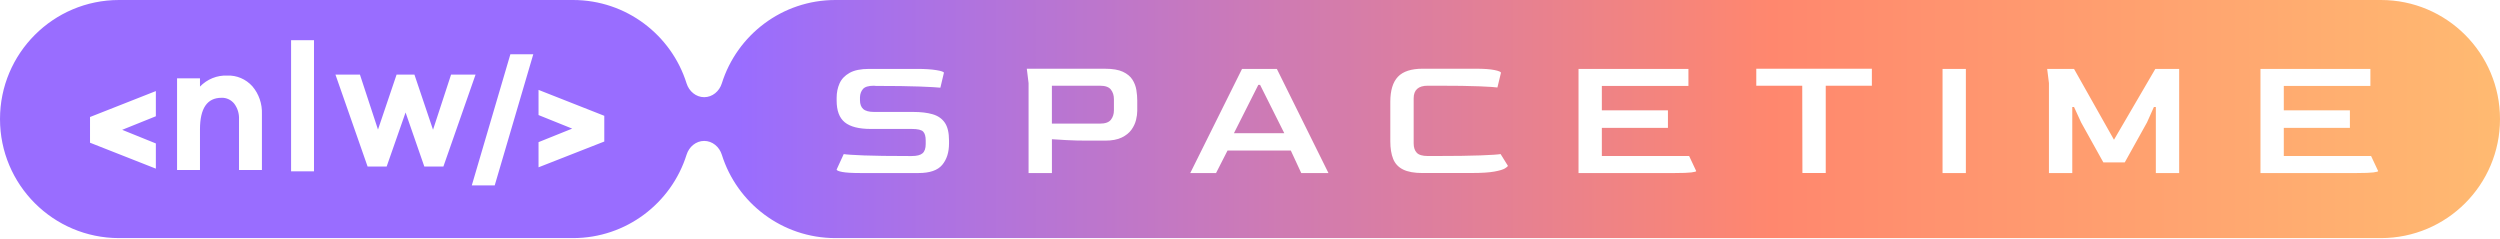
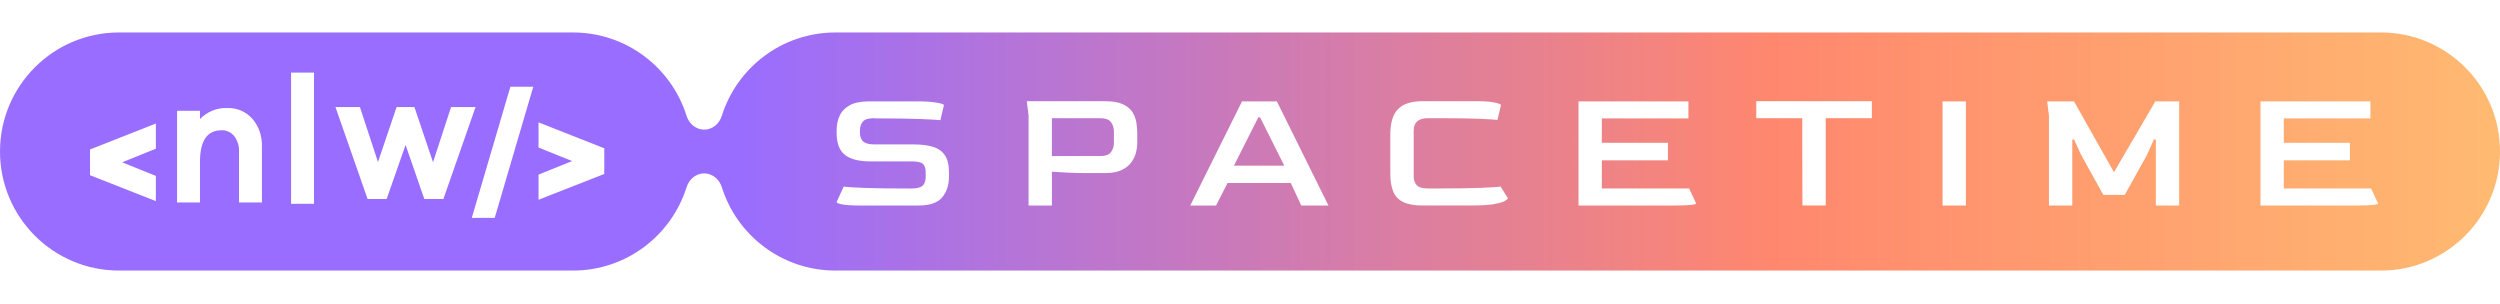
- <svg xmlns="http://www.w3.org/2000/svg" width="210" height="20" viewBox="0 0 210 20" fill="none">
+ <svg xmlns="http://www.w3.org/2000/svg" width="165" height="20" viewBox="0 0 210 20" fill="none">
  <path fill-rule="evenodd" clip-rule="evenodd" d="M0 10C0 4.477 4.477 0 10 0H48.129C52.609 0 56.401 2.946 57.673 7.007C57.88 7.666 58.461 8.163 59.152 8.163C59.843 8.163 60.425 7.666 60.632 7.007C61.904 2.946 65.696 0 70.176 0H200C205.523 0 210 4.477 210 10C210 15.523 205.523 20 200.001 20H70.176C65.696 20 61.904 17.054 60.632 12.993C60.425 12.334 59.843 11.837 59.152 11.837C58.461 11.837 57.88 12.334 57.673 12.993C56.401 17.054 52.609 20 48.129 20H10C4.477 20 0 15.523 0 10ZM119.503 14.535C118.8 14.535 118.25 14.436 117.855 14.237C117.458 14.038 117.182 13.742 117.024 13.344C116.866 12.947 116.786 12.457 116.786 11.871V8.554C116.786 7.602 116.999 6.9 117.425 6.449C117.85 5.999 118.543 5.772 119.504 5.772H123.971C124.654 5.772 125.176 5.809 125.538 5.884C125.898 5.958 126.08 6.036 126.08 6.115L125.783 7.349C125.615 7.319 125.118 7.287 124.291 7.251C123.465 7.217 122.266 7.199 120.692 7.199H119.935C119.143 7.199 118.748 7.552 118.748 8.256V12.049C118.748 12.387 118.834 12.647 119.007 12.83C119.18 13.014 119.49 13.105 119.935 13.105H120.544C122.187 13.105 123.461 13.088 124.367 13.053C125.272 13.019 125.834 12.982 126.051 12.941L126.66 13.922C126.66 13.972 126.579 14.047 126.416 14.146C126.253 14.245 125.953 14.334 125.518 14.413C125.082 14.492 124.454 14.532 123.633 14.532H119.506L119.503 14.535ZM86.4 14.534V6.979L86.252 5.774H92.828C93.462 5.774 93.958 5.859 94.32 6.027C94.681 6.196 94.949 6.416 95.122 6.688C95.295 6.962 95.406 7.251 95.455 7.559C95.505 7.867 95.529 8.159 95.529 8.437V9.315C95.529 9.543 95.495 9.799 95.426 10.081C95.356 10.363 95.228 10.637 95.04 10.899C94.853 11.161 94.58 11.38 94.224 11.553C93.868 11.726 93.403 11.813 92.828 11.813H91.314C90.69 11.813 90.108 11.798 89.57 11.768C89.03 11.739 88.627 11.714 88.361 11.694V14.536H86.402L86.4 14.534ZM88.359 10.384H92.397C92.843 10.384 93.149 10.274 93.317 10.056C93.485 9.839 93.569 9.576 93.569 9.268V8.331C93.569 8.013 93.485 7.746 93.317 7.528C93.149 7.31 92.847 7.201 92.412 7.201H88.359V10.384ZM72.238 14.535C71.565 14.535 71.071 14.505 70.753 14.446C70.437 14.387 70.278 14.317 70.278 14.238L70.872 12.943C71.099 12.983 71.666 13.02 72.572 13.056C73.477 13.09 74.722 13.107 76.305 13.107H76.587C77.012 13.107 77.314 13.031 77.492 12.877C77.67 12.723 77.759 12.463 77.759 12.096V11.798C77.759 11.451 77.688 11.203 77.544 11.054C77.401 10.905 77.081 10.831 76.587 10.831H73.143C72.144 10.831 71.417 10.645 70.961 10.273C70.505 9.902 70.278 9.294 70.278 8.451V8.213C70.278 7.777 70.359 7.376 70.522 7.009C70.685 6.642 70.965 6.347 71.361 6.123C71.756 5.9 72.301 5.788 72.994 5.788H77.032C77.705 5.788 78.248 5.823 78.665 5.893C79.081 5.962 79.288 6.037 79.288 6.116L78.992 7.366C78.735 7.336 78.151 7.304 77.24 7.268C76.33 7.234 75.107 7.217 73.573 7.217L73.41 7.202C72.954 7.202 72.648 7.294 72.49 7.477C72.332 7.66 72.247 7.89 72.238 8.169V8.421C72.238 8.749 72.329 8.994 72.512 9.158C72.695 9.321 73 9.403 73.425 9.403H76.72C77.354 9.403 77.894 9.467 78.338 9.596C78.784 9.725 79.125 9.961 79.362 10.303C79.6 10.645 79.718 11.149 79.718 11.813V12.051C79.718 12.794 79.528 13.394 79.146 13.85C78.765 14.306 78.105 14.535 77.165 14.535H72.238ZM104.331 5.788L99.982 14.535H102.149L103.113 12.645H108.428L109.304 14.535H111.59L107.256 5.788H104.331ZM107.88 11.188H103.651L105.699 7.128H105.847L107.88 11.188ZM132.596 5.788V14.535H140.701C141.354 14.535 141.815 14.517 142.082 14.483C142.348 14.447 142.482 14.41 142.482 14.371L141.888 13.106H134.555V10.742H140.107V9.269H134.555V7.216H141.828V5.788H132.596ZM151.403 14.534L151.388 7.202H147.528V5.774H157.237V7.202H153.362V14.534H151.403ZM163.174 5.788V14.535H165.133V5.788H163.174ZM172.111 14.535V6.979L171.962 5.789H174.219L177.574 11.739L181.047 5.789H183.05V14.536H181.091V8.988H180.928L180.349 10.282L178.479 13.644H176.683L174.813 10.282L174.219 8.988H174.071V14.536H172.112L172.111 14.535ZM189.88 5.788V14.535H197.985C198.638 14.535 199.099 14.517 199.366 14.483C199.633 14.447 199.766 14.41 199.766 14.371L199.172 13.106H191.839V10.742H197.391V9.269H191.839V7.216H199.113V5.788H189.88ZM13.092 7.65V9.765V9.766L10.263 10.905L13.092 12.049V14.166L7.574 11.993H7.562V9.824H7.574L13.092 7.65ZM45.237 14.054V11.94L48.063 10.803L45.237 9.665V7.55L50.747 9.722H50.76V11.893H50.747L45.237 14.054ZM42.871 4.561L39.63 15.576H41.555L44.795 4.561H42.871ZM22.001 9.589C22.035 8.727 21.747 7.887 21.2 7.25H21.201C20.93 6.949 20.601 6.713 20.236 6.558C19.872 6.402 19.482 6.332 19.089 6.349C18.667 6.33 18.247 6.402 17.853 6.561C17.459 6.72 17.099 6.963 16.798 7.274V6.578H14.873V14.281H16.798V10.87C16.798 9.1 17.4 8.215 18.605 8.215C18.806 8.206 19.008 8.246 19.193 8.331C19.378 8.416 19.543 8.546 19.675 8.708C19.956 9.079 20.1 9.546 20.077 10.02V14.281H22.001V9.589ZM24.451 3.374V14.39H26.375V3.374H24.451ZM35.642 13.986H37.246L39.946 6.269H37.889L36.374 10.899L34.813 6.269H33.312L31.751 10.884L30.235 6.269H28.179L30.877 13.986H32.48L34.068 9.448L35.642 13.986Z" fill="url(#paint0_linear_206_329)" />
  <defs>
    <linearGradient id="paint0_linear_206_329" x1="3.48" y1="-6.653" x2="236.326" y2="-6.653" gradientUnits="userSpaceOnUse">
      <stop offset="0.251" stop-color="#996DFF" />
      <stop offset="0.624" stop-color="#FF876E" />
      <stop offset="1" stop-color="#FFD072" />
    </linearGradient>
  </defs>
</svg>
